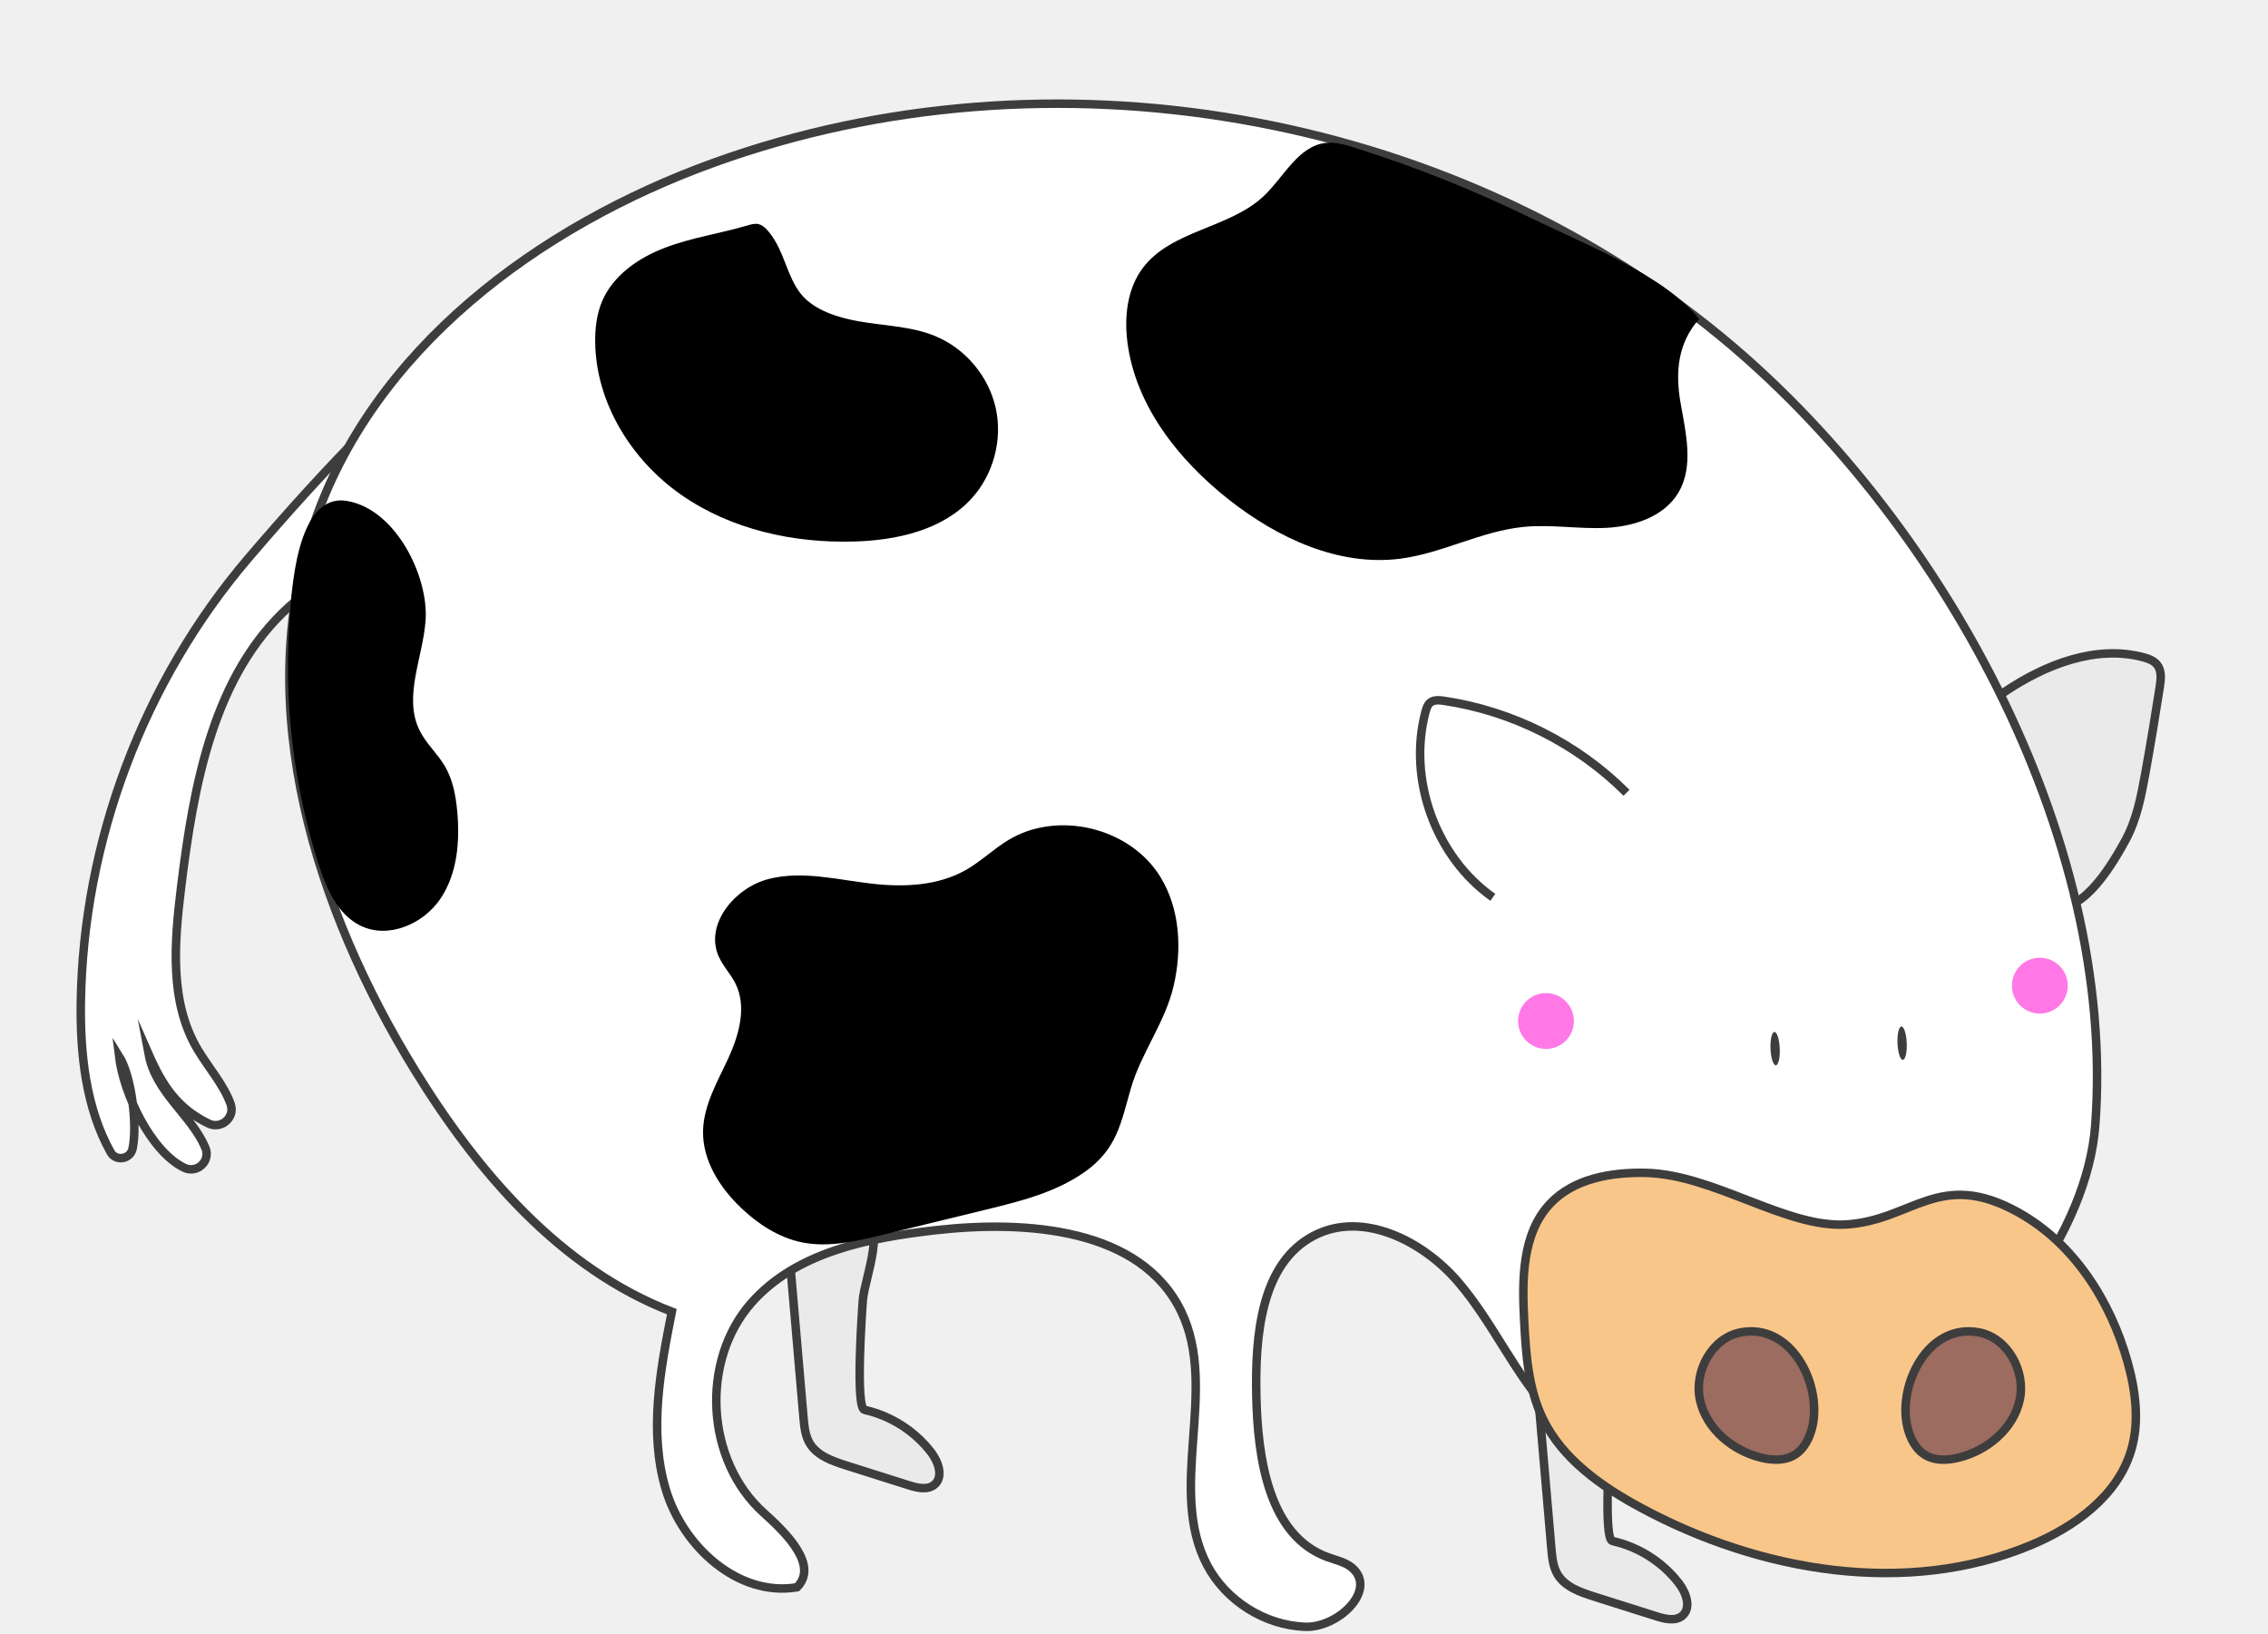
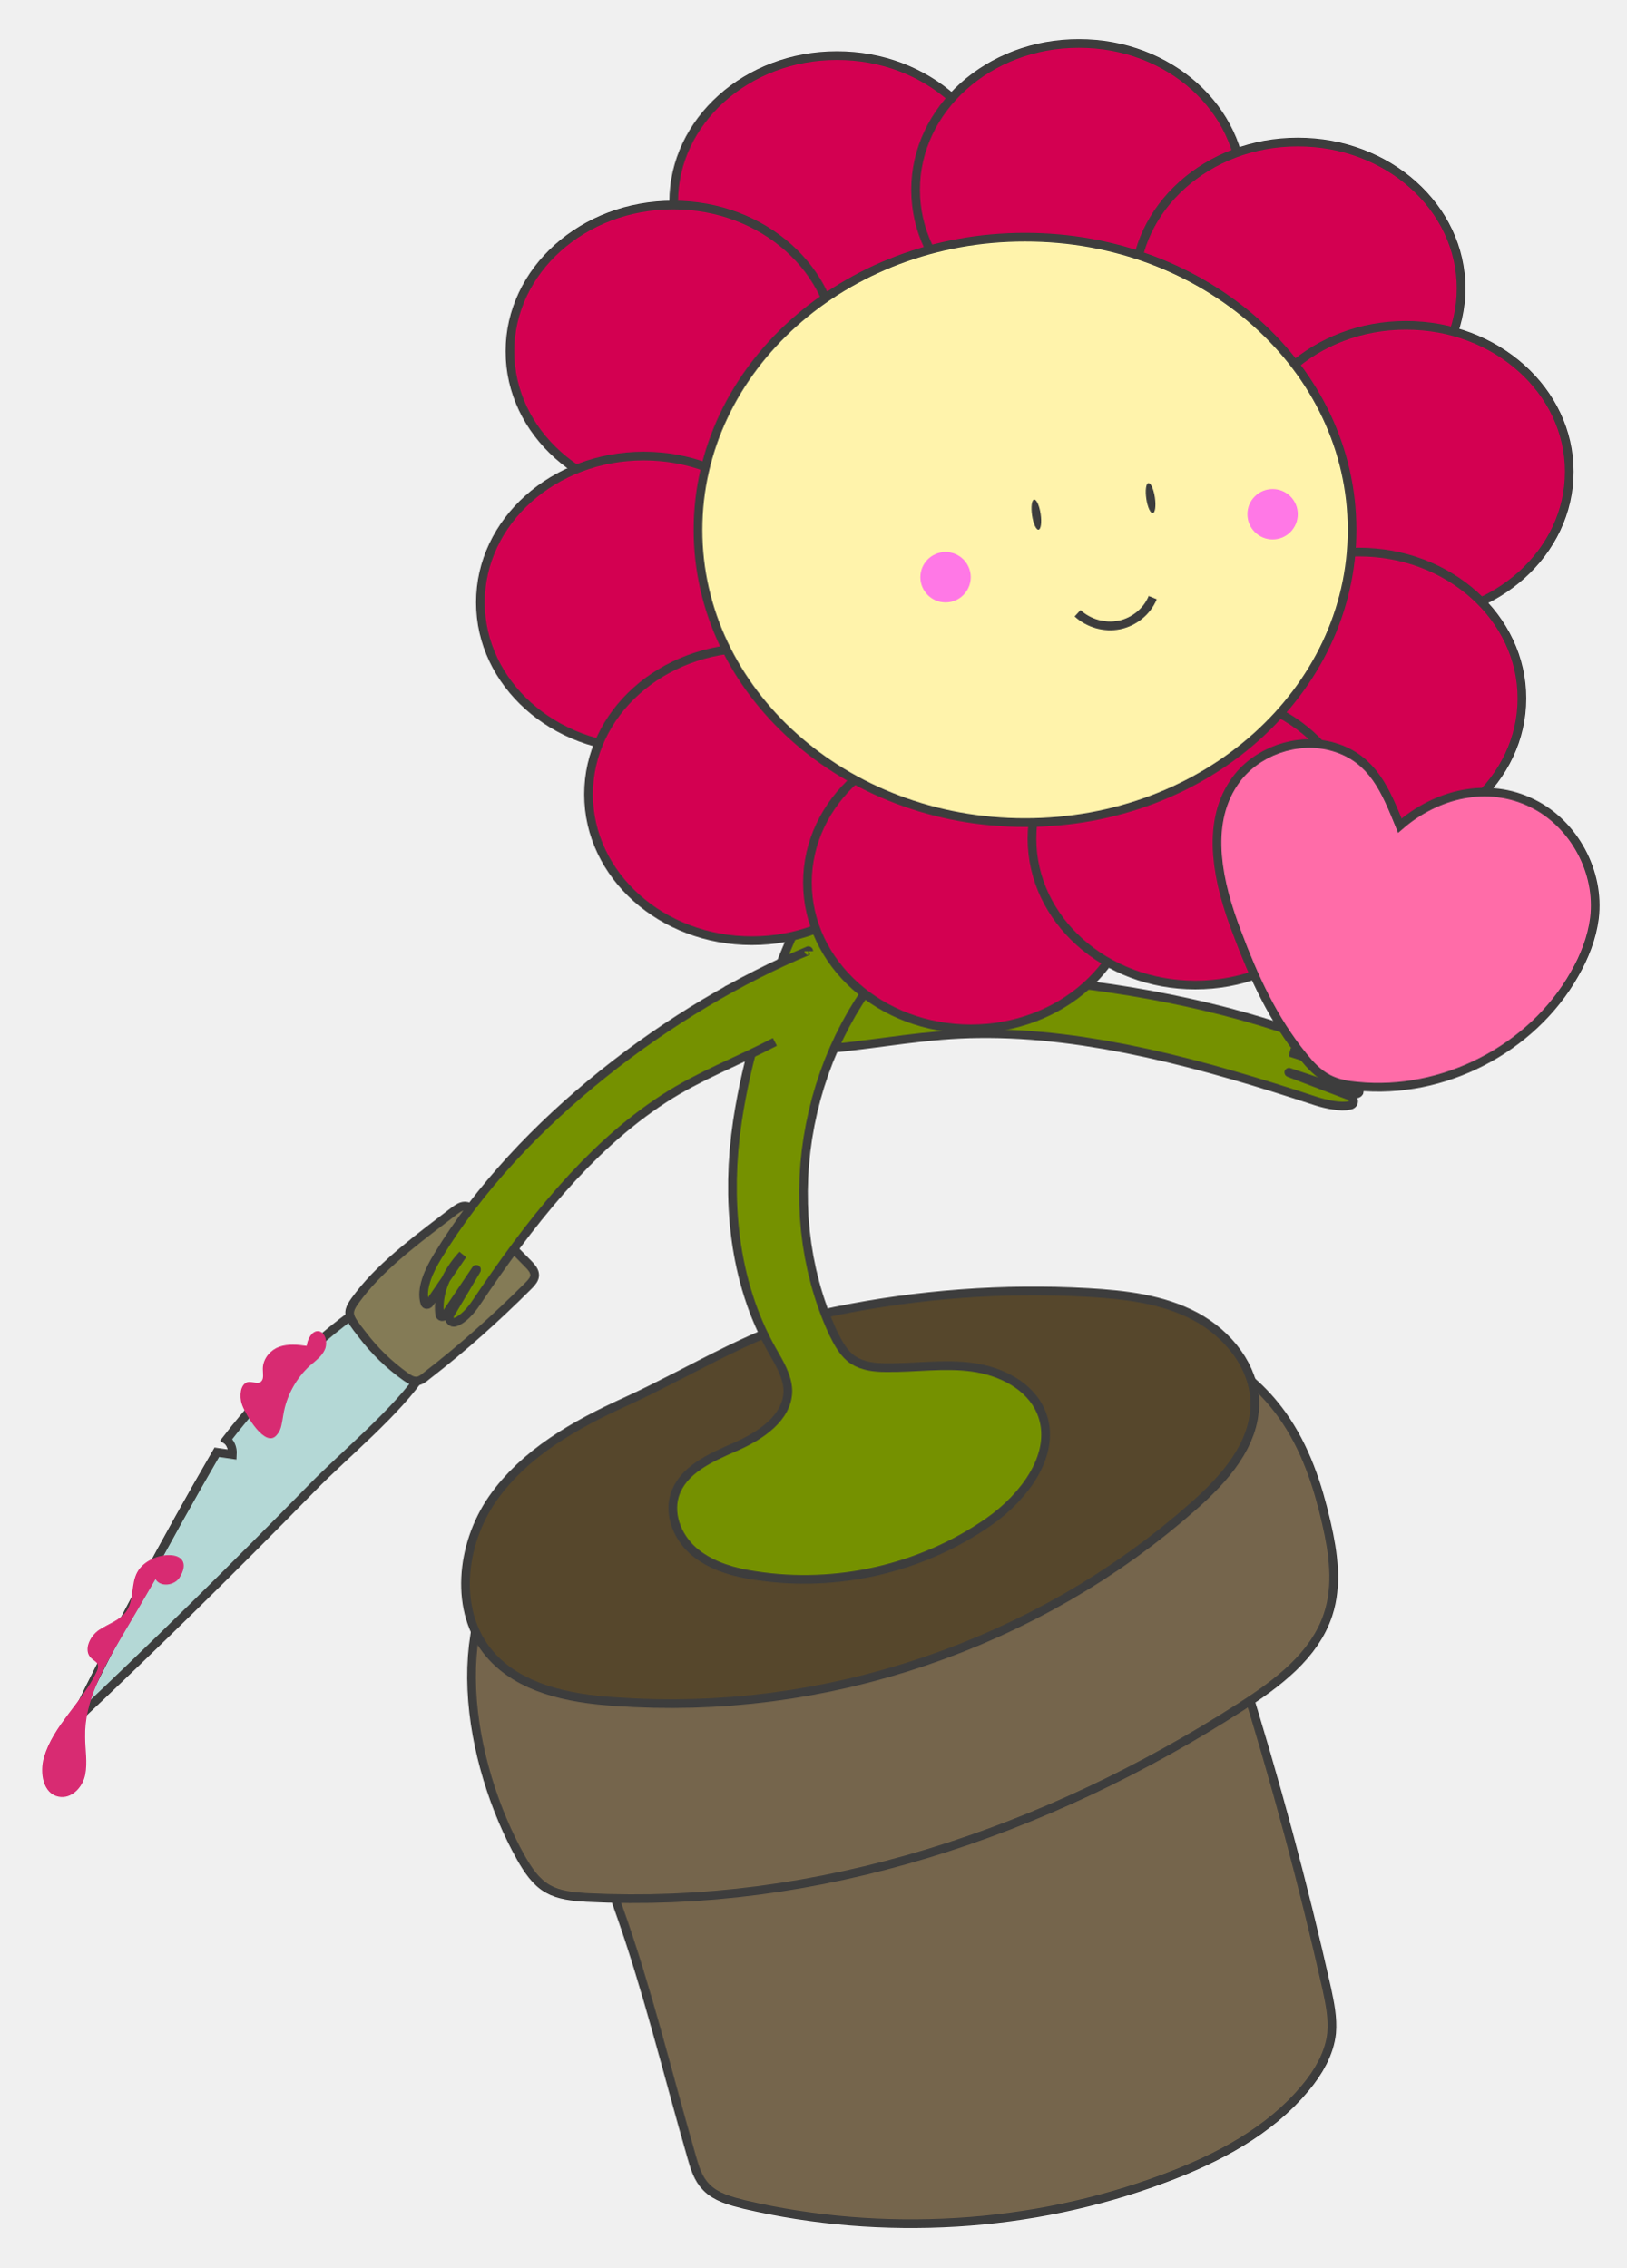
- <svg xmlns="http://www.w3.org/2000/svg" version="1.1" id="Calque_1" x="0px" y="0px" width="1870.204px" height="1346.929px" viewBox="-1087.48 -746.929 1870.204 1346.929" enable-background="new -1087.48 -746.929 1870.204 1346.929" xml:space="preserve">
+ <svg xmlns="http://www.w3.org/2000/svg" version="1.1" id="Calque_1" x="0px" y="0px" viewBox="0 0 374.4 522" style="enable-background:new 0 0 374.4 522;" xml:space="preserve">
+   <style type="text/css">
+ 	.st0{fill:#B4D8D6;stroke:#3D3D3D;stroke-width:2;stroke-miterlimit:10;}
+ 	.st1{fill:#847B56;stroke:#3D3D3D;stroke-width:2;stroke-miterlimit:10;}
+ 	.st2{fill:#D82B72;}
+ 	.st3{fill:#75654C;stroke:#3D3D3D;stroke-width:2;stroke-miterlimit:10;}
+ 	.st4{fill:#56472C;stroke:#3D3D3D;stroke-width:2;stroke-miterlimit:10;}
+ 	.st5{fill:#759100;stroke:#3D3D3D;stroke-width:2;stroke-miterlimit:10;}
+ 	.st6{fill:#D30051;stroke:#3D3D3D;stroke-width:2;stroke-miterlimit:10;}
+ 	.st7{fill:#FFF3AB;stroke:#3D3D3D;stroke-width:2;stroke-miterlimit:10;}
+ 	.st8{fill:#3D3D3D;}
+ 	.st9{fill:none;stroke:#3D3D3D;stroke-width:2;stroke-miterlimit:10;}
+ 	.st10{fill:#FF78E6;}
+ 	.st11{fill:#FF6CA8;stroke:#3D3D3D;stroke-width:2;stroke-miterlimit:10;}
+ </style>
  <g>
-     <path fill="#EAEAEA" stroke="#3D3D3D" stroke-width="7" stroke-miterlimit="10" d="M665.283-54.274   c9.172-16.873,12.874-36.113,16.278-54.981c4.289-23.789,8.251-47.656,11.945-71.518c0.932-6.107,1.669-13.026-2.104-17.908   c-2.735-3.553-7.213-5.18-11.542-6.327c-39.146-10.362-80.662,5.955-114.292,28.525c-5.145,3.44-10.359,7.252-13.14,12.803   c-2.438,4.917-2.66,10.617-2.806,16.091c-0.667,23.016-1.259,46.511,5.66,68.45c5.364,17.015,31.778,74.073,51.279,79.323   C630.837,6.663,655.848-36.922,665.283-54.274z" />
-     <path fill="#EAEAEA" stroke="#3D3D3D" stroke-width="7" stroke-miterlimit="10" d="M242.12,523.691   c21.61,4.767,41.442,17.386,54.91,34.958c6.03,7.847,10.32,20.245,2.771,26.64c-5.587,4.737-14.026,2.774-21.012,0.596   c-17.32-5.478-34.632-10.954-51.949-16.428c-11.51-3.663-24.09-8.102-30.116-18.537c-3.593-6.218-4.294-13.614-4.92-20.757   c-4-46.358-7.996-92.718-12.024-139.08c-0.33-3.992-0.626-8.251,1.219-11.8c1.959-3.698,5.884-5.885,9.586-7.847   c14.688-7.695,31.483-15.061,47.323-10.175c24.122,7.439,4.474,52.908,2.845,71.632   C240.012,441.771,234.464,522.022,242.12,523.691z" />
-     <path fill="#EAEAEA" stroke="#3D3D3D" stroke-width="7" stroke-miterlimit="10" d="M-374.579,415.574   c21.606,4.774,41.438,17.393,54.907,34.969c6.03,7.843,10.323,20.238,2.774,26.64c-5.587,4.733-14.022,2.771-21.015,0.592   c-17.316-5.478-34.633-10.953-51.945-16.431c-11.51-3.66-24.088-8.098-30.12-18.534c-3.588-6.218-4.292-13.614-4.922-20.761   c-3.994-46.354-7.992-92.717-12.023-139.076c-0.331-3.996-0.627-8.254,1.22-11.803c1.961-3.699,5.885-5.881,9.585-7.843   c14.689-7.695,31.485-15.061,47.321-10.179c24.122,7.443,4.478,52.912,2.848,71.633   C-376.687,333.661-382.238,413.912-374.579,415.574z" />
-     <path fill="#FFFFFF" stroke="#3D3D3D" stroke-width="7" stroke-miterlimit="10" d="M-882.688-286.666   c-86.578,101.414-136.343,233.611-138.155,366.92c-0.556,42.178,4.256,86.394,24.53,122.801c4.405,7.914,16.282,5.919,18.168-2.926   c4.07-19.166-0.741-59.714-11.211-76.329c3.7,30.789,25.9,78.295,53.502,92.019c10.84,5.399,22.421-5.402,17.647-16.541   c-11.62-27.044-40.735-45.175-46.658-76.811c11.471,26.088,23.792,44.583,49.395,57.019c10.396,5.03,22.014-5.031,18.203-15.95   c-5.363-15.428-18.166-30.08-26.972-44.693c-23.681-39.295-19.5-88.686-13.914-134.227   c10.322-84.176,26.529-175.345,89.724-231.878c13.69-12.282,29.452-22.68,40.143-37.665   c14.617-20.494,36.666-87.463,23.534-108.851C-818.347-360.073-851.648-323.038-882.688-286.666z" />
-     <path fill="#FFFFFF" stroke="#3D3D3D" stroke-width="7" stroke-miterlimit="10" d="M331.142-469.777   c-226.77-186.254-553.36-242.64-829.446-143.186c-145.295,52.356-282.712,154.249-331.254,300.875   c-49.246,148.74,1.922,313.791,83.988,447.284c51.762,84.173,119.875,163.906,212.079,199.425   c-9.583,48.357-19.056,99.009-5.071,146.257c13.988,47.248,59.682,89.093,108.296,80.952c17.908-17.979-8.51-44.393-27.417-61.34   c-47.801-42.846-52.611-125.207-10.061-173.309c36.813-41.626,96.271-53.423,151.475-59.714   c75.66-8.623,169.677-1.591,202.829,66.969c30.931,63.973-11.803,146.406,21.423,209.23c15.538,29.376,47.393,49.427,80.584,50.763   c27.083,1.07,59.424-29.821,39.479-48.138c-5.661-5.183-13.618-6.695-20.796-9.324c-48.547-17.759-57.649-81.285-58.754-132.939   c-1.073-49.65,3.773-109.846,48.024-132.377c39.848-20.317,89.1,4.36,118.249,38.292c29.152,33.888,46.95,76.623,77.587,109.184   c149.035,158.394,434.704-62.899,447.911-238.199C658.325-58.493,510.92-322.075,331.142-469.777z" />
-     <path fill="#F9C68A" stroke="#3D3D3D" stroke-width="7" stroke-miterlimit="10" d="M576.709,252.669   c45.8,25.383,76.213,73.113,90.273,123.577c6.586,23.679,9.92,49.173,2.888,72.702c-11.213,37.594-46.473,63.048-82.657,78.146   c-102.601,42.771-223.22,22.089-321.121-30.563c-32.783-17.613-65.156-40.219-81.356-73.742   c-12.027-24.901-13.95-53.274-15.389-80.914c-1.778-33.818-1.817-71.667,21.418-96.342c19.538-20.759,50.504-26.052,78.993-25.386   c56.094,1.335,115.365,45.618,165.091,42.55C489.607,259.329,511.625,216.598,576.709,252.669z" />
-     <path fill="#9B6C5F" stroke="#3D3D3D" stroke-width="7" stroke-miterlimit="10" d="M544.444,351.679   c23.827,4.553,38.738,32.298,33.484,55.945c-5.253,23.679-26.715,41.548-50.248,47.322c-8.839,2.182-18.646,2.773-26.637-1.594   c-8.808-4.812-13.688-14.688-15.871-24.495C477.548,394.119,502.783,343.688,544.444,351.679z" />
-     <path fill="#9B6C5F" stroke="#3D3D3D" stroke-width="7" stroke-miterlimit="10" d="M347.863,351.679   c-23.82,4.553-38.731,32.298-33.484,55.945c5.261,23.64,26.714,41.548,50.248,47.322c8.846,2.182,18.649,2.773,26.638-1.594   c8.807-4.812,13.693-14.688,15.871-24.495C414.798,394.119,389.528,343.688,347.863,351.679z" />
-     <path fill="none" stroke="#3D3D3D" stroke-width="7" stroke-miterlimit="10" d="M253.74-93.239   c-40.4-40.51-94.167-67.558-150.774-75.883c-3.809-0.556-8.141-0.886-11.138,1.555c-2.143,1.778-3.032,4.627-3.772,7.287   c-14.946,55.871,8.25,119.878,55.463,153.25" />
-     <path fill="#3D3D3D" d="M477.208,113.367c-0.325-7.595,1.112-13.824,3.213-13.916c2.104-0.092,4.074,5.991,4.403,13.586   c0.326,7.599-1.115,13.827-3.217,13.916C479.503,127.044,477.534,120.962,477.208,113.367z" />
-     <path fill="#3D3D3D" d="M372.499,117.883c-0.329-7.596,1.109-13.827,3.21-13.916c2.104-0.092,4.075,5.991,4.404,13.59   c0.329,7.592-1.112,13.823-3.213,13.916C374.798,131.561,372.822,125.479,372.499,117.883z" />
-     <path fill="#FF78E6" d="M187.362,71.928c12.714,0,23.016,10.306,23.016,23.017c0,12.707-10.302,23.013-23.016,23.013   c-12.707,0-23.009-10.306-23.009-23.013C164.353,82.234,174.655,71.928,187.362,71.928z" />
-     <path fill="#FF78E6" d="M594.579,42.773c12.711,0,23.013,10.305,23.013,23.013c0,12.715-10.302,23.016-23.013,23.016   c-12.706,0-23.017-10.301-23.017-23.016C571.562,53.078,581.873,42.773,594.579,42.773z" />
-     <path d="M298.289-414.866c4.364,24.972,11.177,52.533-1.849,74.292c-11.769,19.605-36.337,27.675-59.162,28.861   c-22.829,1.145-45.771-3-68.529-0.744c-34.774,3.443-66.665,21.61-101.297,26.159c-50.84,6.66-101.343-16.945-141.634-48.69   c-41.622-32.783-77.18-77.736-83.691-130.311c-2.593-21.015,0.036-43.732,12.764-60.678c23.531-31.34,71.557-32.521,99.934-59.495   c16.69-15.873,28.345-41.366,51.244-43.658c7.809-0.778,15.538,1.518,23.014,3.845c50.354,15.802,99.49,35.447,146.923,58.609   c41.399,20.239,108.701,46.435,137.673,82.731C296.106-464.3,293.846-440.324,298.289-414.866z" />
-     <path d="M-379.723-482.059c21.277,3.81,43.549,3.994,63.53,12.286c24.788,10.249,43.993,33.112,49.798,59.307   c5.81,26.197-1.962,55.02-20.125,74.777c-23.789,25.861-61.234,34.222-96.349,35.259c-50.133,1.478-101.634-9.767-142.776-38.44   c-41.146-28.639-70.558-76.035-71.039-126.167c-0.111-11.436,1.258-23.017,5.734-33.563c9.138-21.458,30.116-35.814,51.912-44.102   c21.826-8.289,45.176-11.656,67.558-18.24c3.071-0.926,6.327-1.886,9.438-1.187c3.624,0.817,6.363,3.739,8.731,6.625   c12.656,15.465,14.541,36.223,26.16,50.801C-416.277-491.049-396.154-484.982-379.723-482.059z" />
-     <path d="M-736.541-235.352c-2.22,30.786-18.647,63.158-4.883,90.797c5.363,10.805,14.763,19.091,20.867,29.493   c6.584,11.244,8.953,24.416,10.137,37.368c2.257,24.901,0,51.467-14.094,72.11c-14.098,20.646-42.588,32.858-65.192,22.162   c-19.388-9.179-28.788-31.114-35.26-51.538c-19.906-62.711-28.082-129.128-24.088-194.798c1.738-28.27,5.4-111.443,47.951-104.082   C-761.035-326.886-733.953-271.646-736.541-235.352z" />
-     <path d="M-119.691,65.97c7.029-30.226,5.253-63.636-11.064-90.05c-25.046-40.591-84.583-54.91-125.316-30.155   c-12.098,7.322-22.386,17.426-34.632,24.455c-22.974,13.172-50.911,14.504-77.215,11.545c-28.639-3.22-57.868-11.063-85.767-3.925   c-27.933,7.146-52.833,37.375-41.215,63.753c3.515,7.993,9.879,14.468,13.8,22.276c9.585,19.091,3.182,42.175-5.735,61.603   c-8.918,19.393-20.423,38.668-20.903,60.013c-0.519,24.348,13.762,46.805,31.411,63.604c14.137,13.426,31.156,24.529,50.245,28.377   c21.904,4.402,44.437-0.89,66.157-6.18c28.486-6.953,57.014-13.872,85.504-20.83c28.376-6.919,57.493-14.17,81.36-31.041   c26.79-18.942,29.822-40.368,38.146-69.077C-146.445,121.025-126.794,96.458-119.691,65.97z" />
+     <g>
+       <path class="st0" d="M16.7,396.7c10.2-21,21.3-41.8,33.2-62.3c1.2,0.2,2.4,0.3,3.6,0.5c0.1-1.5-0.5-2.8-1.4-3.4    c10.7-13.9,23.5-25.8,36.4-33.8c1.2-0.8,2.5-1.5,3.6-1.6c1-0.1,1.8,0.4,2.4,1c3.4,2.9,7.8,11.2,2.8,19    c-5.5,8.6-18.3,19.1-25.3,26.3C53.8,361,35.4,379.1,16.7,396.7z" />
+       <path class="st1" d="M104.6,278.8c0.7-0.5,1.5-1.1,2.4-1.1c1.2,0,2.2,0.9,3.1,1.7c3.8,3.9,7.7,7.7,11.5,11.6    c0.7,0.7,1.5,1.6,1.5,2.6c0,0.9-0.7,1.7-1.4,2.4c-7.4,7.4-15.2,14.4-23.5,20.8c-0.7,0.6-1.5,1.2-2.4,1.2c-0.9,0-1.7-0.5-2.4-1    c-3.8-2.7-7.2-6-10-9.7c-3.6-4.6-3.9-5-0.7-9.1C88.4,290.8,97.2,284.5,104.6,278.8z" />
+       <path class="st2" d="M55.7,323.4c-0.7-1.9-0.4-4.9,1.5-5.2c1-0.1,2.2,0.6,2.9-0.1c0.7-0.6,0.4-1.9,0.4-2.9c0-2.4,1.8-4.4,3.8-5.1    c2-0.7,4.2-0.5,6.3-0.2c0.2-1.6,1.2-3.5,2.7-3.4c1.6,0.2,2.2,2.6,1.5,4.2c-0.7,1.6-2.1,2.6-3.4,3.7c-3.2,2.9-5.5,7-6.2,11.5    c-0.3,1.6-0.4,3.3-1.4,4.4C61.2,333.8,56.5,325.7,55.7,323.4z" />
+       <path class="st2" d="M31.6,362c-1.5,2.7-0.7,6.4-2.5,9c-1.5,2.1-4.2,2.9-6.3,4.3s-3.7,4.7-1.8,6.5c0.5,0.5,1.2,0.8,1.5,1.4    c0.2,0.6,0,1.2-0.3,1.8c-3.3,7-10,12.3-12.1,19.7c-1,3.5-0.2,8.3,3.4,9c2.9,0.6,5.5-2.1,6.1-5s0-5.8,0-8.7    c-0.2-8.3,4.2-15.9,8.4-23.1c2.6-4.4,5.2-8.8,7.8-13.3c1.1,1.9,4.3,1.5,5.5-0.3C45.7,356.3,34.4,356.8,31.6,362z" />
+     </g>
+     <path class="st3" d="M159.2,496.5c0.7,2.5,1.5,5.2,3.4,7.1c2.2,2.3,5.6,3.2,8.8,4c31.9,7.5,66.2,5.4,96.6-6   c12.4-4.6,24.4-11,32.5-20.8c3.1-3.7,5.6-8,6.1-12.7c0.3-3.4-0.4-6.8-1.1-10.1c-5.4-24.1-11.9-48.1-19.3-71.8c-0.3-1-0.7-2-1.5-2.7   c-1.5-1.1-3.7-0.5-5.5,0.2c-35.7,13.5-73.6,22.4-112,26.1c-20.3,2-31.8,10.4-24.9,29.3C149,457.8,153.7,477.4,159.2,496.5z" />
+     <path class="st3" d="M119.9,427.7c1.6,2.8,3.4,5.6,6.2,7.2c2.6,1.5,5.8,1.8,8.9,2c53.1,2.8,106-15.1,150.7-43.9   c8.4-5.4,17-11.8,20.1-21.3c2.2-6.7,1.2-14.1-0.4-21c-2-8.8-4.9-17.5-10.2-24.9c-8.2-11.5-21.8-18.9-35.9-19.5   c-7.5-0.3-14.9,1.2-22.2,2.8c-32.2,7.3-63.6,17.8-93.7,31.2c-7.6,3.4-15.3,7.1-21.6,12.6C101.1,370.8,108,406.5,119.9,427.7z" />
+     <path class="st4" d="M144.1,322.7c-11.7,5.3-23.4,11.9-30.7,22.4c-7.3,10.5-9,26-0.7,35.7c6.8,8,18.2,10.3,28.8,11   c48.1,3.6,97.4-13.1,133.5-45.2c7-6.2,13.9-14,13.9-23.4c0-8.5-6.2-16.1-13.7-20.1c-7.5-4-16.2-5-24.8-5.5   c-19.4-1.1-39,0.4-58.1,4.3C174.9,305.5,160.3,315.3,144.1,322.7z" />
+     <path class="st5" d="M191.4,241.4c11.4-1.1,22.1-3.3,34-3.4c25.3-0.3,52,7.1,77.5,15.5c2.5,0.8,5.8,1.5,7.9,1   c1.3-0.3,1.1-1.8-0.4-2.3c-4.5-1.7-9.1-3.5-13.6-5.2c-0.1,0-0.1-0.2,0-0.1l14.8,4.9c1,0.3,1.7-0.3,1.2-1c-3.4-4.3-9-7.3-15.8-8.5   l15.9,5.1c0.7,0.2,1.3-0.1,1-0.6c-1.7-3.3-6.8-5.8-11.4-7.5c-42.2-15.8-95.9-18.1-134.9-11.4c-0.1,0-0.1,0.1,0,0.1" />
+     <path class="st5" d="M169.8,258c-2.7,17.9-1,37,7.9,52.8c1.7,3,3.6,6,3.7,9.4c0,6.2-6.3,10.4-12,12.9c-5.7,2.5-12.3,5.3-14.1,11.3   c-1.4,4.8,1,10.1,4.9,13.2c3.9,3.1,8.9,4.5,13.8,5.2c18.5,2.9,38.1-1.6,53.5-12.3c8.4-5.8,16.1-16,12.2-25.4   c-2.6-6.1-9.3-9.4-15.9-10.3c-6.5-0.9-13.2,0.2-19.8,0.1c-2.6,0-5.3-0.3-7.5-1.7c-2.2-1.4-3.5-3.9-4.7-6.3   c-13.7-29.8-6.2-67.9,17.6-90.4c-3.6-4.4-10.6-9.9-16.6-10c-8.1-0.1-7.3,1.8-10.5,9.2C176.5,229,172,243.5,169.8,258z" />
+     <g>
+       <ellipse class="st6" cx="192.7" cy="46.5" rx="37.6" ry="33.7" />
+       <ellipse class="st6" cx="248.4" cy="43.7" rx="37.6" ry="33.7" />
+       <ellipse class="st6" cx="155" cy="80.9" rx="37.6" ry="33.7" />
+       <ellipse class="st6" cx="148.2" cy="138.7" rx="37.6" ry="33.7" />
+       <ellipse class="st6" cx="173.1" cy="182.9" rx="37.6" ry="33.7" />
+       <ellipse class="st6" cx="223.5" cy="203.2" rx="37.6" ry="33.7" />
+       <ellipse class="st6" cx="298.8" cy="66.4" rx="37.6" ry="33.7" />
+       <ellipse class="st6" cx="323.7" cy="108.6" rx="37.6" ry="33.7" />
+       <ellipse class="st6" cx="312.8" cy="160.8" rx="37.6" ry="33.7" />
+       <ellipse class="st6" cx="275.2" cy="193.1" rx="37.6" ry="33.7" />
+     </g>
+     <ellipse class="st7" cx="236" cy="122" rx="75.3" ry="67.4" />
+     <path class="st5" d="M178.4,239.9c-8.6,4.5-17.3,7.7-25.6,13.1c-17.5,11.4-31.2,29.1-43.2,47c-1.2,1.8-3,3.8-4.7,4.4   c-1.1,0.4-1.9-0.8-1.2-1.9c2-3.4,4-6.7,6-10.1c0.1-0.1-0.1-0.2-0.1-0.1l-7,10.4c-0.5,0.7-1.4,0.6-1.4-0.2   c-0.5-4.7,1.5-9.5,5.3-13.6l-7.6,11.1c-0.3,0.5-1,0.5-1.1,0c-1-3.2,0.9-7.4,3-10.8c18.8-31,54.2-57.4,85.3-70.3c0,0,0.1,0,0.1,0.1" />
+     <ellipse transform="matrix(0.9894 -0.1454 0.1454 0.9894 -14.6993 35.9454)" class="st8" cx="238.6" cy="118.5" rx="1" ry="3.5" />
+     <ellipse transform="matrix(0.9894 -0.1454 0.1454 0.9894 -13.8583 39.7268)" class="st8" cx="264.9" cy="114.7" rx="1" ry="3.5" />
+     <path class="st9" d="M248.1,141.2c2.5,2.3,6.2,3.4,9.6,2.7c3.4-0.7,6.4-3.1,7.7-6.3" />
+     <circle class="st10" cx="217.7" cy="132.9" r="5.8" />
+     <circle class="st10" cx="293" cy="118.4" r="5.8" />
+     <path class="st11" d="M307.1,172c-8.3-2.5-18.2,1-23,8.2c-6.7,9.9-3.6,23.3,0.7,34.5c3.8,10.2,8.4,20.2,15.3,28.6   c1.6,2,3.4,3.9,5.7,5.1c2.1,1.1,4.4,1.5,6.7,1.7c19.7,2,40.2-8.5,50-25.8c2.3-4,4-8.3,4.6-12.9c1.3-10.6-4.7-21.7-14.2-26.4   c-10.4-5.2-22.2-2.2-30.6,5.1C319.1,182.3,316.2,174.7,307.1,172z" />
  </g>
</svg>
